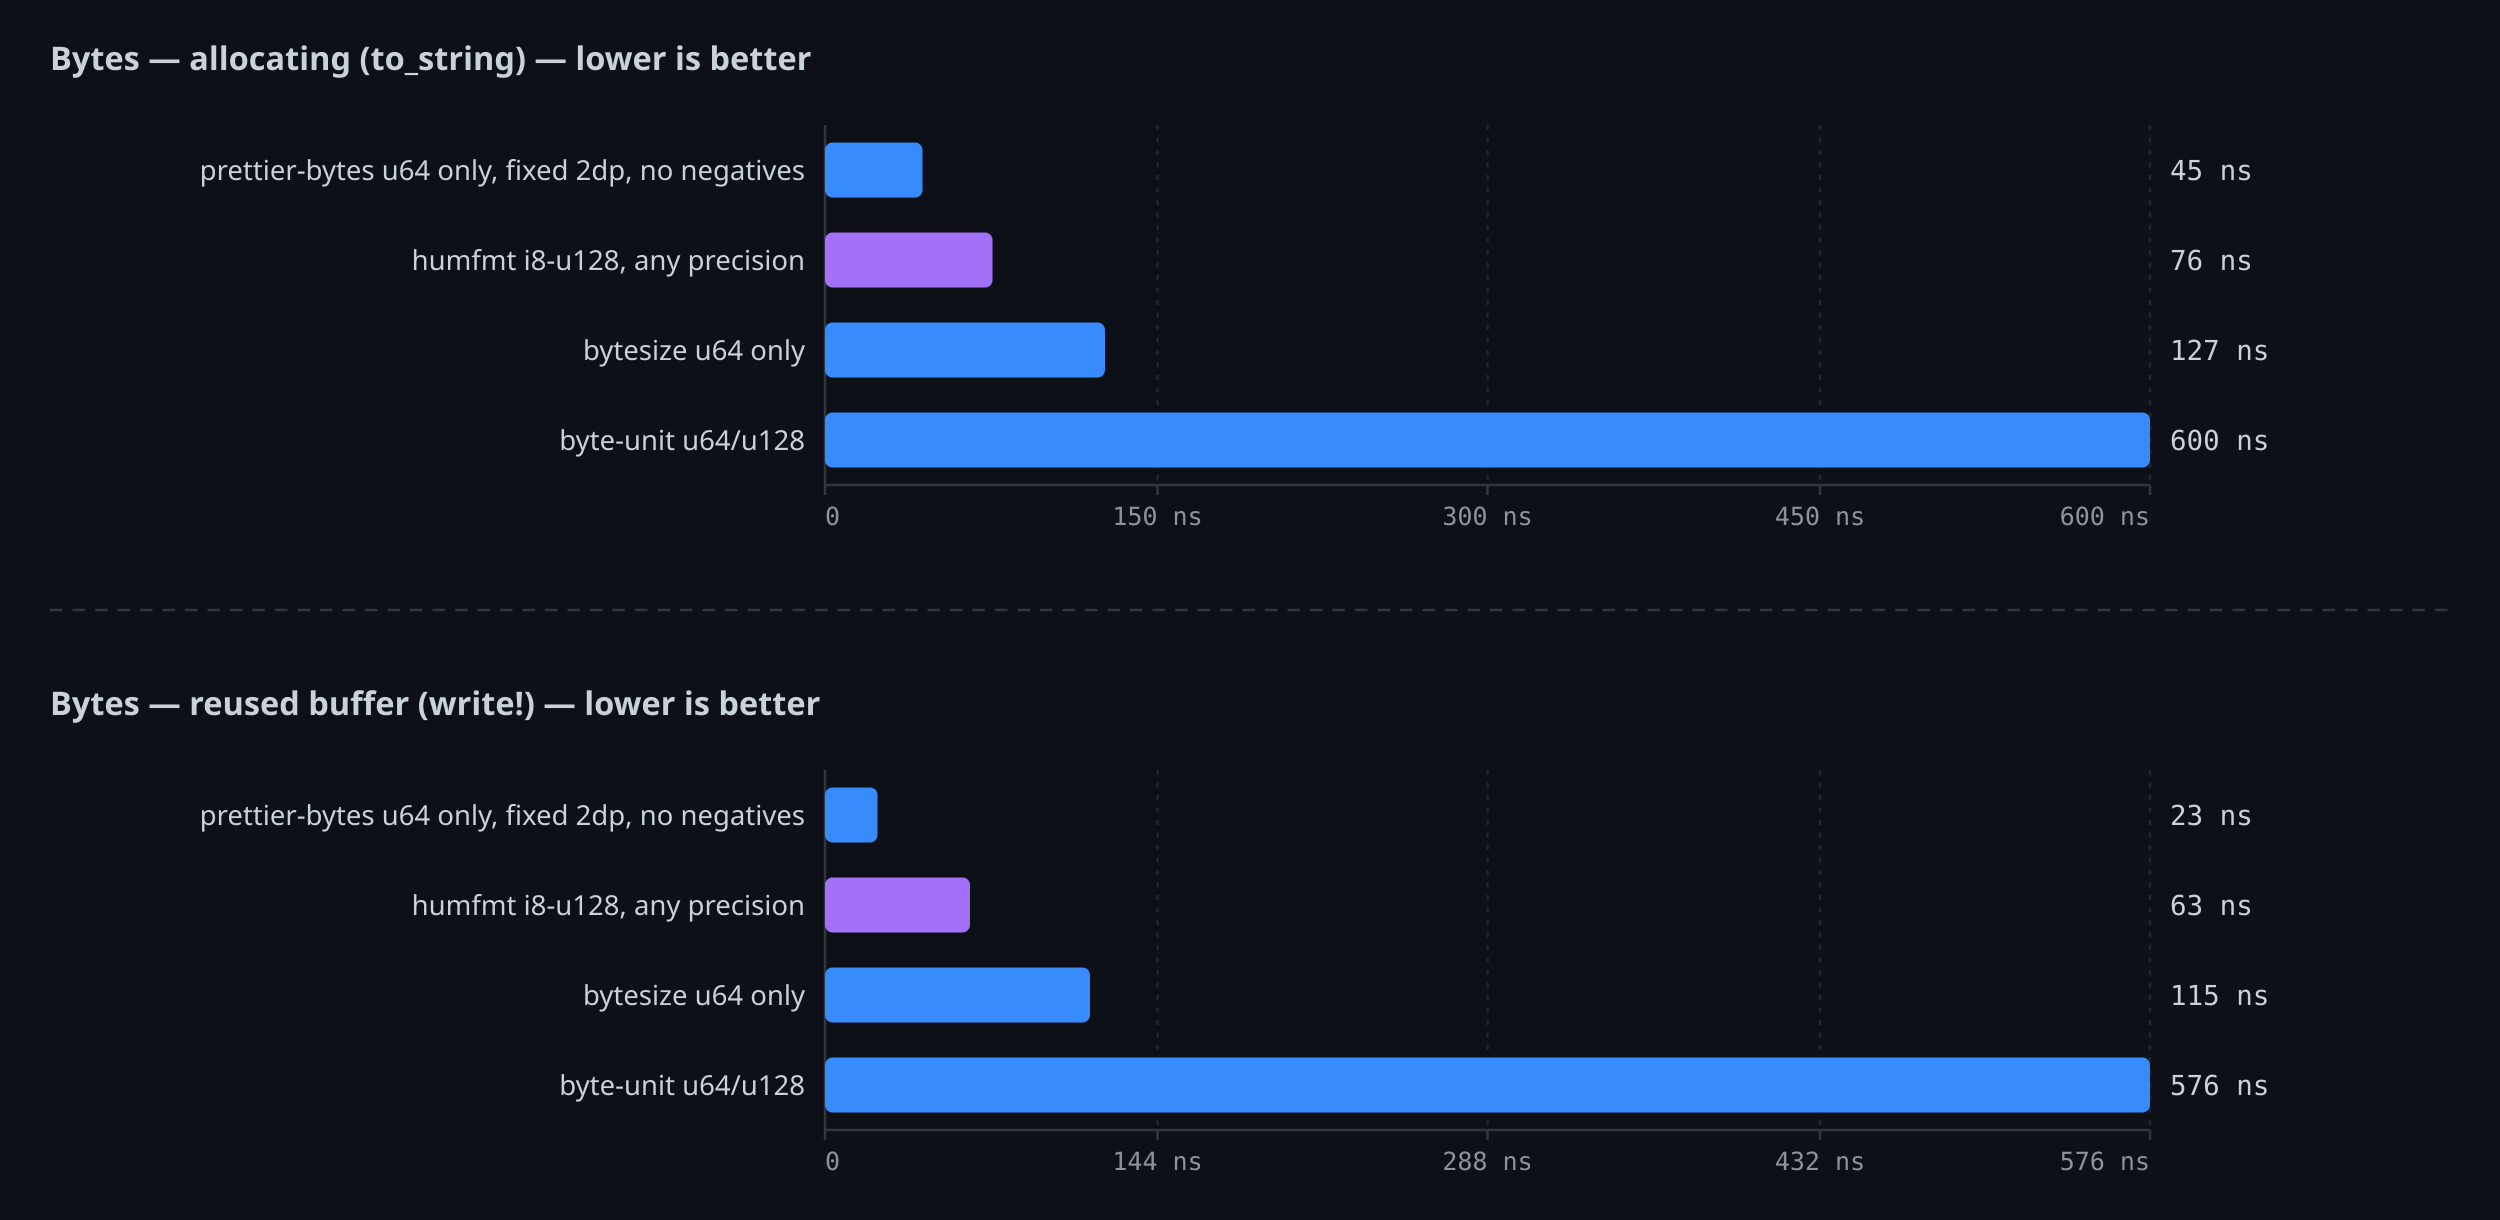
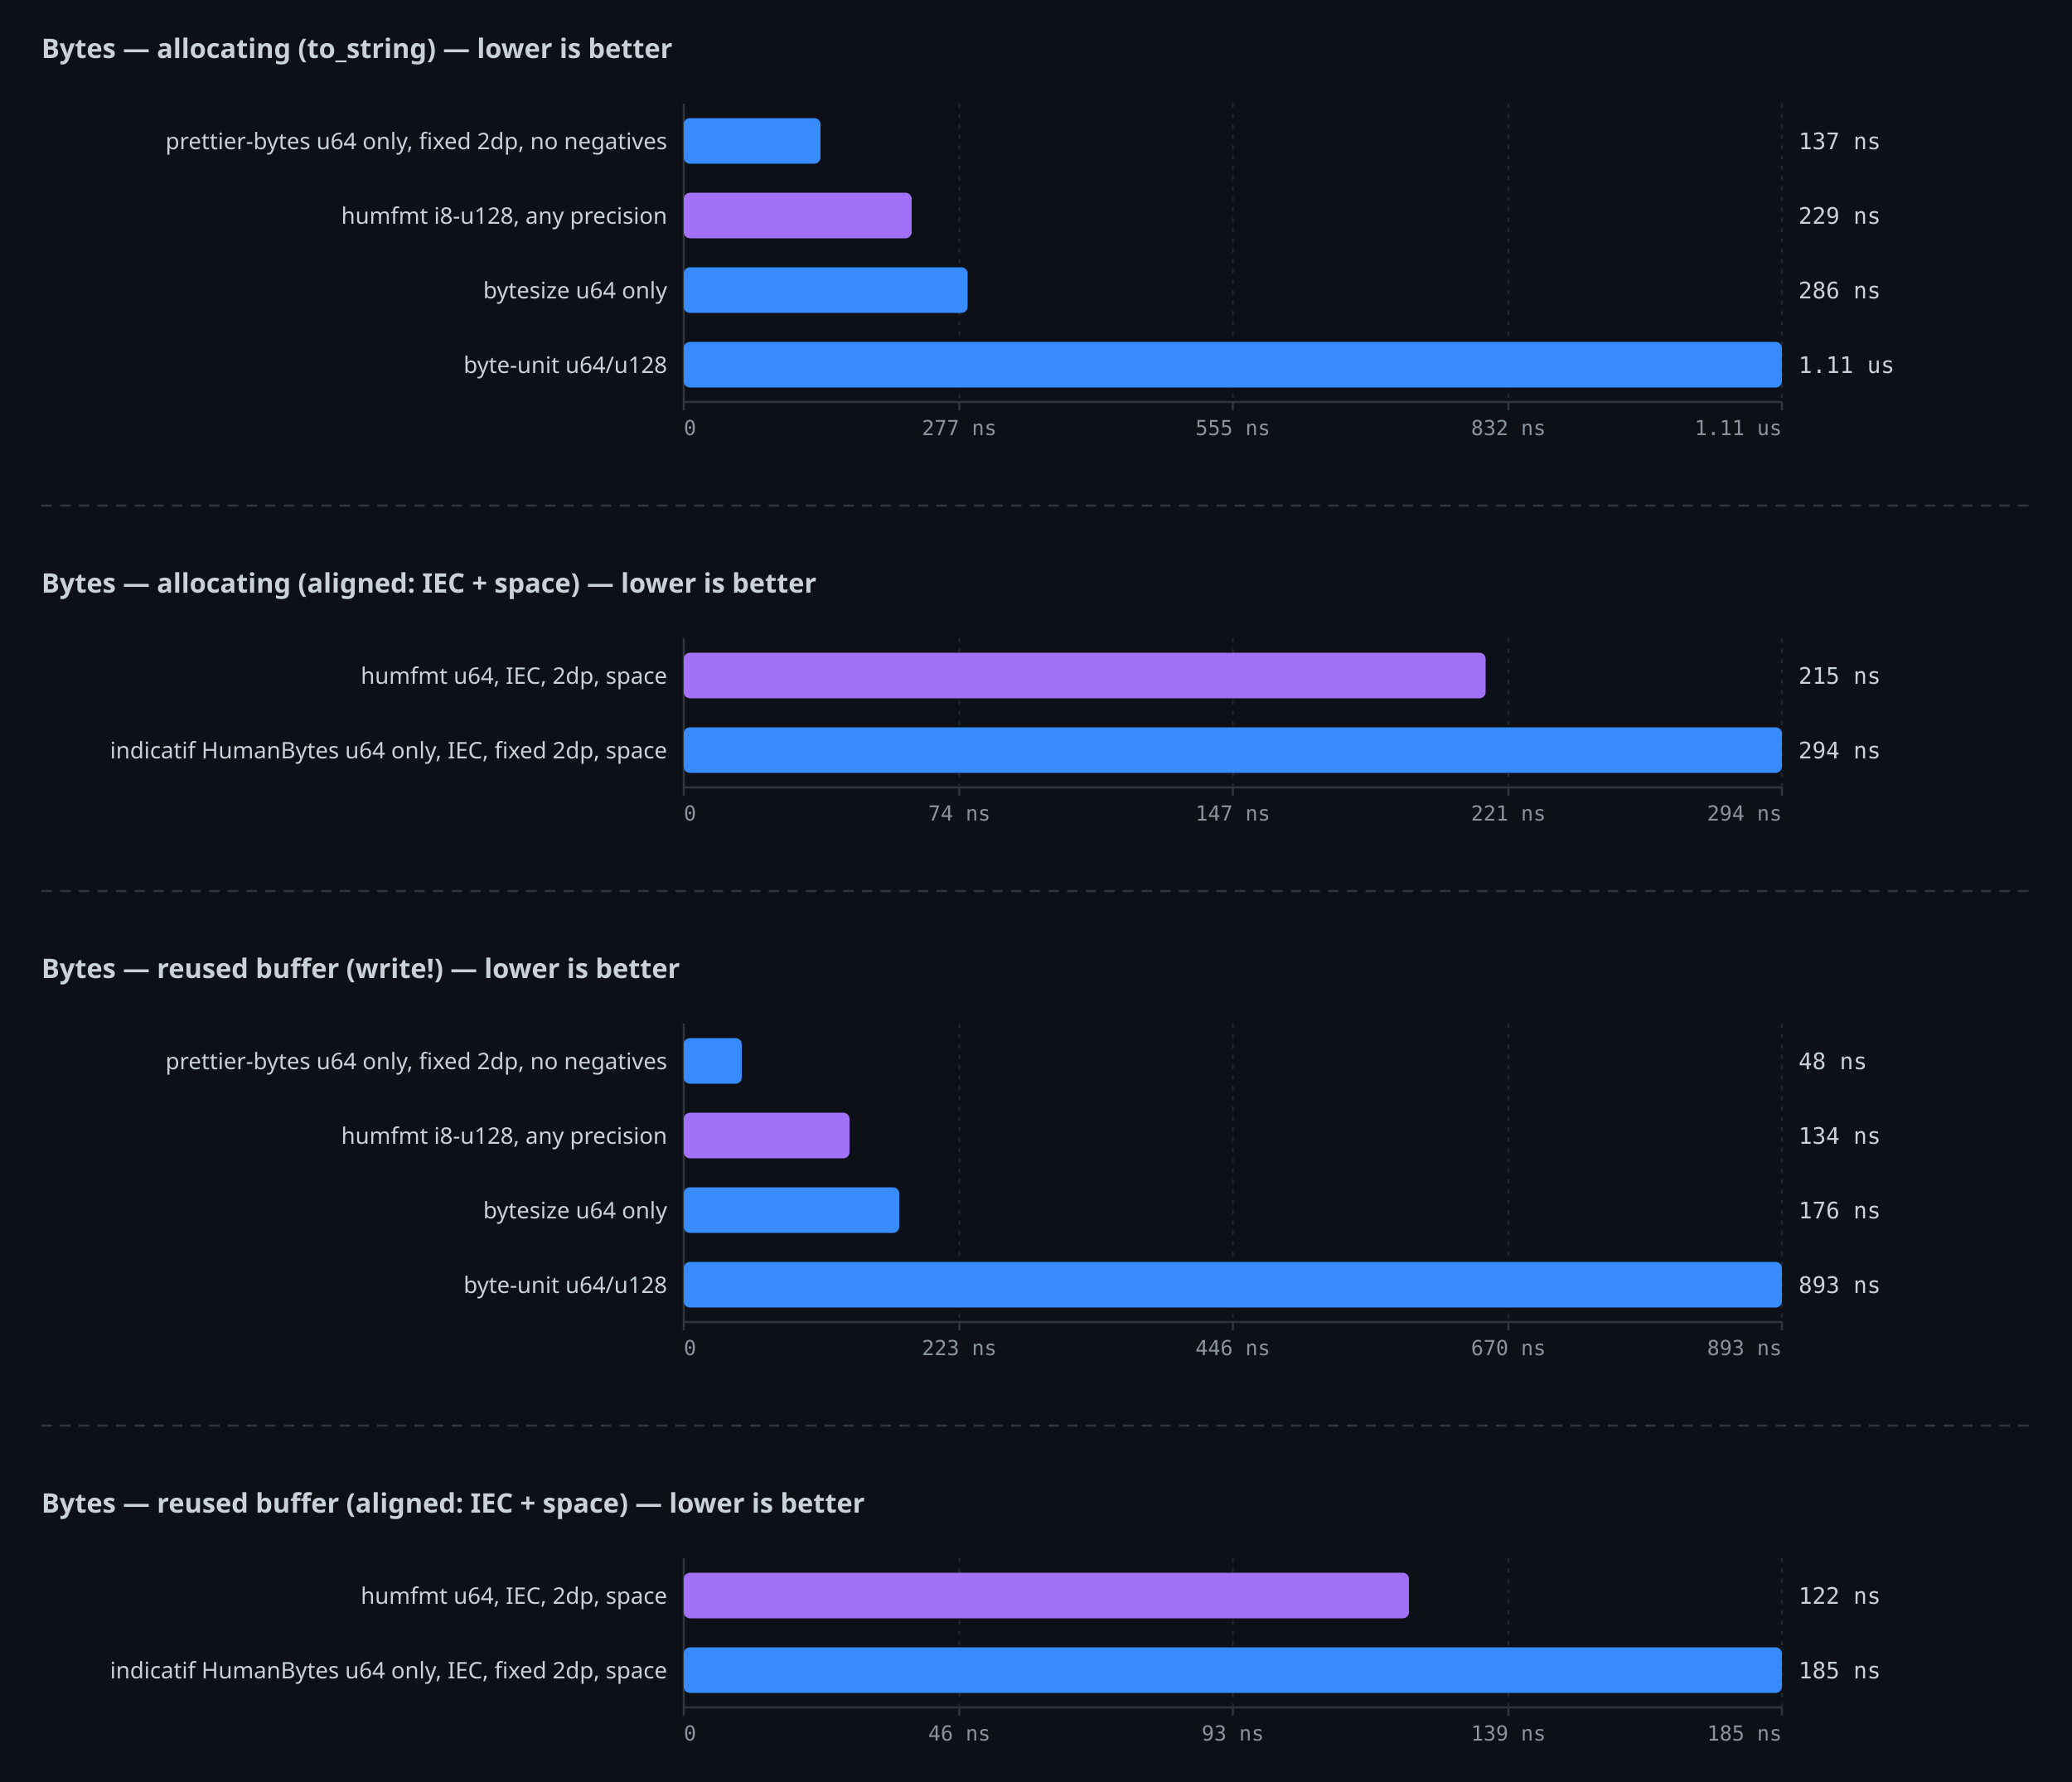
- <svg xmlns="http://www.w3.org/2000/svg" width="1000" height="488" viewBox="0 0 1000 488">
+ <svg xmlns="http://www.w3.org/2000/svg" width="1000" height="860" viewBox="0 0 1000 860">
  <rect width="100%" height="100%" fill="#0d1117" />
  <text x="20" y="28" fill="#c9d1d9" font-family="ui-sans-serif,system-ui,sans-serif" font-size="13" font-weight="600">Bytes — allocating (to_string) — lower is better</text>
  <line x1="330" y1="50" x2="330" y2="194" stroke="#30363d" stroke-width="1" />
  <line x1="330" y1="194" x2="860" y2="194" stroke="#30363d" stroke-width="1" />
  <line x1="330" y1="194" x2="330" y2="198" stroke="#30363d" stroke-width="1" />
  <text x="330" y="210" fill="#8b949e" font-family="ui-monospace,monospace" font-size="10" text-anchor="start">0</text>
  <line x1="463" y1="50" x2="463" y2="194" stroke="#21262d" stroke-width="1" stroke-dasharray="2 3" />
  <line x1="463" y1="194" x2="463" y2="198" stroke="#30363d" stroke-width="1" />
-   <text x="463" y="210" fill="#8b949e" font-family="ui-monospace,monospace" font-size="10" text-anchor="middle">150 ns</text>
+   <text x="463" y="210" fill="#8b949e" font-family="ui-monospace,monospace" font-size="10" text-anchor="middle">277 ns</text>
  <line x1="595" y1="50" x2="595" y2="194" stroke="#21262d" stroke-width="1" stroke-dasharray="2 3" />
  <line x1="595" y1="194" x2="595" y2="198" stroke="#30363d" stroke-width="1" />
-   <text x="595" y="210" fill="#8b949e" font-family="ui-monospace,monospace" font-size="10" text-anchor="middle">300 ns</text>
+   <text x="595" y="210" fill="#8b949e" font-family="ui-monospace,monospace" font-size="10" text-anchor="middle">555 ns</text>
  <line x1="728" y1="50" x2="728" y2="194" stroke="#21262d" stroke-width="1" stroke-dasharray="2 3" />
  <line x1="728" y1="194" x2="728" y2="198" stroke="#30363d" stroke-width="1" />
-   <text x="728" y="210" fill="#8b949e" font-family="ui-monospace,monospace" font-size="10" text-anchor="middle">450 ns</text>
+   <text x="728" y="210" fill="#8b949e" font-family="ui-monospace,monospace" font-size="10" text-anchor="middle">832 ns</text>
  <line x1="860" y1="50" x2="860" y2="194" stroke="#21262d" stroke-width="1" stroke-dasharray="2 3" />
  <line x1="860" y1="194" x2="860" y2="198" stroke="#30363d" stroke-width="1" />
-   <text x="860" y="210" fill="#8b949e" font-family="ui-monospace,monospace" font-size="10" text-anchor="end">600 ns</text>
-   <rect x="330" y="57" width="39" height="22" fill="#388bfd" rx="3" />
+   <text x="860" y="210" fill="#8b949e" font-family="ui-monospace,monospace" font-size="10" text-anchor="end">1.11 us</text>
+   <rect x="330" y="57" width="66" height="22" fill="#388bfd" rx="3" />
  <text x="322" y="72" fill="#c9d1d9" font-family="ui-sans-serif,system-ui,sans-serif" font-size="11" text-anchor="end">prettier-bytes  u64 only, fixed 2dp, no negatives</text>
-   <text x="868" y="72" fill="#c9d1d9" font-family="ui-monospace,monospace" font-size="11">45 ns</text>
-   <rect x="330" y="93" width="67" height="22" fill="#a371f7" rx="3" />
+   <text x="868" y="72" fill="#c9d1d9" font-family="ui-monospace,monospace" font-size="11">137 ns</text>
+   <rect x="330" y="93" width="110" height="22" fill="#a371f7" rx="3" />
  <text x="322" y="108" fill="#c9d1d9" font-family="ui-sans-serif,system-ui,sans-serif" font-size="11" text-anchor="end">humfmt  i8-u128, any precision</text>
-   <text x="868" y="108" fill="#c9d1d9" font-family="ui-monospace,monospace" font-size="11">76 ns</text>
-   <rect x="330" y="129" width="112" height="22" fill="#388bfd" rx="3" />
+   <text x="868" y="108" fill="#c9d1d9" font-family="ui-monospace,monospace" font-size="11">229 ns</text>
+   <rect x="330" y="129" width="137" height="22" fill="#388bfd" rx="3" />
  <text x="322" y="144" fill="#c9d1d9" font-family="ui-sans-serif,system-ui,sans-serif" font-size="11" text-anchor="end">bytesize  u64 only</text>
-   <text x="868" y="144" fill="#c9d1d9" font-family="ui-monospace,monospace" font-size="11">127 ns</text>
+   <text x="868" y="144" fill="#c9d1d9" font-family="ui-monospace,monospace" font-size="11">286 ns</text>
  <rect x="330" y="165" width="530" height="22" fill="#388bfd" rx="3" />
  <text x="322" y="180" fill="#c9d1d9" font-family="ui-sans-serif,system-ui,sans-serif" font-size="11" text-anchor="end">byte-unit  u64/u128</text>
-   <text x="868" y="180" fill="#c9d1d9" font-family="ui-monospace,monospace" font-size="11">600 ns</text>
+   <text x="868" y="180" fill="#c9d1d9" font-family="ui-monospace,monospace" font-size="11">1.11 us</text>
  <line x1="20" y1="244" x2="980" y2="244" stroke="#30363d" stroke-width="1" stroke-dasharray="5 4" />
-   <text x="20" y="286" fill="#c9d1d9" font-family="ui-sans-serif,system-ui,sans-serif" font-size="13" font-weight="600">Bytes — reused buffer (write!) — lower is better</text>
-   <line x1="330" y1="308" x2="330" y2="452" stroke="#30363d" stroke-width="1" />
-   <line x1="330" y1="452" x2="860" y2="452" stroke="#30363d" stroke-width="1" />
-   <line x1="330" y1="452" x2="330" y2="456" stroke="#30363d" stroke-width="1" />
-   <text x="330" y="468" fill="#8b949e" font-family="ui-monospace,monospace" font-size="10" text-anchor="start">0</text>
-   <line x1="463" y1="308" x2="463" y2="452" stroke="#21262d" stroke-width="1" stroke-dasharray="2 3" />
-   <line x1="463" y1="452" x2="463" y2="456" stroke="#30363d" stroke-width="1" />
-   <text x="463" y="468" fill="#8b949e" font-family="ui-monospace,monospace" font-size="10" text-anchor="middle">144 ns</text>
-   <line x1="595" y1="308" x2="595" y2="452" stroke="#21262d" stroke-width="1" stroke-dasharray="2 3" />
-   <line x1="595" y1="452" x2="595" y2="456" stroke="#30363d" stroke-width="1" />
-   <text x="595" y="468" fill="#8b949e" font-family="ui-monospace,monospace" font-size="10" text-anchor="middle">288 ns</text>
-   <line x1="728" y1="308" x2="728" y2="452" stroke="#21262d" stroke-width="1" stroke-dasharray="2 3" />
-   <line x1="728" y1="452" x2="728" y2="456" stroke="#30363d" stroke-width="1" />
-   <text x="728" y="468" fill="#8b949e" font-family="ui-monospace,monospace" font-size="10" text-anchor="middle">432 ns</text>
-   <line x1="860" y1="308" x2="860" y2="452" stroke="#21262d" stroke-width="1" stroke-dasharray="2 3" />
-   <line x1="860" y1="452" x2="860" y2="456" stroke="#30363d" stroke-width="1" />
-   <text x="860" y="468" fill="#8b949e" font-family="ui-monospace,monospace" font-size="10" text-anchor="end">576 ns</text>
-   <rect x="330" y="315" width="21" height="22" fill="#388bfd" rx="3" />
-   <text x="322" y="330" fill="#c9d1d9" font-family="ui-sans-serif,system-ui,sans-serif" font-size="11" text-anchor="end">prettier-bytes  u64 only, fixed 2dp, no negatives</text>
-   <text x="868" y="330" fill="#c9d1d9" font-family="ui-monospace,monospace" font-size="11">23 ns</text>
-   <rect x="330" y="351" width="58" height="22" fill="#a371f7" rx="3" />
-   <text x="322" y="366" fill="#c9d1d9" font-family="ui-sans-serif,system-ui,sans-serif" font-size="11" text-anchor="end">humfmt  i8-u128, any precision</text>
-   <text x="868" y="366" fill="#c9d1d9" font-family="ui-monospace,monospace" font-size="11">63 ns</text>
-   <rect x="330" y="387" width="106" height="22" fill="#388bfd" rx="3" />
-   <text x="322" y="402" fill="#c9d1d9" font-family="ui-sans-serif,system-ui,sans-serif" font-size="11" text-anchor="end">bytesize  u64 only</text>
-   <text x="868" y="402" fill="#c9d1d9" font-family="ui-monospace,monospace" font-size="11">115 ns</text>
-   <rect x="330" y="423" width="530" height="22" fill="#388bfd" rx="3" />
-   <text x="322" y="438" fill="#c9d1d9" font-family="ui-sans-serif,system-ui,sans-serif" font-size="11" text-anchor="end">byte-unit  u64/u128</text>
-   <text x="868" y="438" fill="#c9d1d9" font-family="ui-monospace,monospace" font-size="11">576 ns</text>
+   <text x="20" y="286" fill="#c9d1d9" font-family="ui-sans-serif,system-ui,sans-serif" font-size="13" font-weight="600">Bytes — allocating (aligned: IEC + space) — lower is better</text>
+   <line x1="330" y1="308" x2="330" y2="380" stroke="#30363d" stroke-width="1" />
+   <line x1="330" y1="380" x2="860" y2="380" stroke="#30363d" stroke-width="1" />
+   <line x1="330" y1="380" x2="330" y2="384" stroke="#30363d" stroke-width="1" />
+   <text x="330" y="396" fill="#8b949e" font-family="ui-monospace,monospace" font-size="10" text-anchor="start">0</text>
+   <line x1="463" y1="308" x2="463" y2="380" stroke="#21262d" stroke-width="1" stroke-dasharray="2 3" />
+   <line x1="463" y1="380" x2="463" y2="384" stroke="#30363d" stroke-width="1" />
+   <text x="463" y="396" fill="#8b949e" font-family="ui-monospace,monospace" font-size="10" text-anchor="middle">74 ns</text>
+   <line x1="595" y1="308" x2="595" y2="380" stroke="#21262d" stroke-width="1" stroke-dasharray="2 3" />
+   <line x1="595" y1="380" x2="595" y2="384" stroke="#30363d" stroke-width="1" />
+   <text x="595" y="396" fill="#8b949e" font-family="ui-monospace,monospace" font-size="10" text-anchor="middle">147 ns</text>
+   <line x1="728" y1="308" x2="728" y2="380" stroke="#21262d" stroke-width="1" stroke-dasharray="2 3" />
+   <line x1="728" y1="380" x2="728" y2="384" stroke="#30363d" stroke-width="1" />
+   <text x="728" y="396" fill="#8b949e" font-family="ui-monospace,monospace" font-size="10" text-anchor="middle">221 ns</text>
+   <line x1="860" y1="308" x2="860" y2="380" stroke="#21262d" stroke-width="1" stroke-dasharray="2 3" />
+   <line x1="860" y1="380" x2="860" y2="384" stroke="#30363d" stroke-width="1" />
+   <text x="860" y="396" fill="#8b949e" font-family="ui-monospace,monospace" font-size="10" text-anchor="end">294 ns</text>
+   <rect x="330" y="315" width="387" height="22" fill="#a371f7" rx="3" />
+   <text x="322" y="330" fill="#c9d1d9" font-family="ui-sans-serif,system-ui,sans-serif" font-size="11" text-anchor="end">humfmt  u64, IEC, 2dp, space</text>
+   <text x="868" y="330" fill="#c9d1d9" font-family="ui-monospace,monospace" font-size="11">215 ns</text>
+   <rect x="330" y="351" width="530" height="22" fill="#388bfd" rx="3" />
+   <text x="322" y="366" fill="#c9d1d9" font-family="ui-sans-serif,system-ui,sans-serif" font-size="11" text-anchor="end">indicatif HumanBytes  u64 only, IEC, fixed 2dp, space</text>
+   <text x="868" y="366" fill="#c9d1d9" font-family="ui-monospace,monospace" font-size="11">294 ns</text>
+   <line x1="20" y1="430" x2="980" y2="430" stroke="#30363d" stroke-width="1" stroke-dasharray="5 4" />
+   <text x="20" y="472" fill="#c9d1d9" font-family="ui-sans-serif,system-ui,sans-serif" font-size="13" font-weight="600">Bytes — reused buffer (write!) — lower is better</text>
+   <line x1="330" y1="494" x2="330" y2="638" stroke="#30363d" stroke-width="1" />
+   <line x1="330" y1="638" x2="860" y2="638" stroke="#30363d" stroke-width="1" />
+   <line x1="330" y1="638" x2="330" y2="642" stroke="#30363d" stroke-width="1" />
+   <text x="330" y="654" fill="#8b949e" font-family="ui-monospace,monospace" font-size="10" text-anchor="start">0</text>
+   <line x1="463" y1="494" x2="463" y2="638" stroke="#21262d" stroke-width="1" stroke-dasharray="2 3" />
+   <line x1="463" y1="638" x2="463" y2="642" stroke="#30363d" stroke-width="1" />
+   <text x="463" y="654" fill="#8b949e" font-family="ui-monospace,monospace" font-size="10" text-anchor="middle">223 ns</text>
+   <line x1="595" y1="494" x2="595" y2="638" stroke="#21262d" stroke-width="1" stroke-dasharray="2 3" />
+   <line x1="595" y1="638" x2="595" y2="642" stroke="#30363d" stroke-width="1" />
+   <text x="595" y="654" fill="#8b949e" font-family="ui-monospace,monospace" font-size="10" text-anchor="middle">446 ns</text>
+   <line x1="728" y1="494" x2="728" y2="638" stroke="#21262d" stroke-width="1" stroke-dasharray="2 3" />
+   <line x1="728" y1="638" x2="728" y2="642" stroke="#30363d" stroke-width="1" />
+   <text x="728" y="654" fill="#8b949e" font-family="ui-monospace,monospace" font-size="10" text-anchor="middle">670 ns</text>
+   <line x1="860" y1="494" x2="860" y2="638" stroke="#21262d" stroke-width="1" stroke-dasharray="2 3" />
+   <line x1="860" y1="638" x2="860" y2="642" stroke="#30363d" stroke-width="1" />
+   <text x="860" y="654" fill="#8b949e" font-family="ui-monospace,monospace" font-size="10" text-anchor="end">893 ns</text>
+   <rect x="330" y="501" width="28" height="22" fill="#388bfd" rx="3" />
+   <text x="322" y="516" fill="#c9d1d9" font-family="ui-sans-serif,system-ui,sans-serif" font-size="11" text-anchor="end">prettier-bytes  u64 only, fixed 2dp, no negatives</text>
+   <text x="868" y="516" fill="#c9d1d9" font-family="ui-monospace,monospace" font-size="11">48 ns</text>
+   <rect x="330" y="537" width="80" height="22" fill="#a371f7" rx="3" />
+   <text x="322" y="552" fill="#c9d1d9" font-family="ui-sans-serif,system-ui,sans-serif" font-size="11" text-anchor="end">humfmt  i8-u128, any precision</text>
+   <text x="868" y="552" fill="#c9d1d9" font-family="ui-monospace,monospace" font-size="11">134 ns</text>
+   <rect x="330" y="573" width="104" height="22" fill="#388bfd" rx="3" />
+   <text x="322" y="588" fill="#c9d1d9" font-family="ui-sans-serif,system-ui,sans-serif" font-size="11" text-anchor="end">bytesize  u64 only</text>
+   <text x="868" y="588" fill="#c9d1d9" font-family="ui-monospace,monospace" font-size="11">176 ns</text>
+   <rect x="330" y="609" width="530" height="22" fill="#388bfd" rx="3" />
+   <text x="322" y="624" fill="#c9d1d9" font-family="ui-sans-serif,system-ui,sans-serif" font-size="11" text-anchor="end">byte-unit  u64/u128</text>
+   <text x="868" y="624" fill="#c9d1d9" font-family="ui-monospace,monospace" font-size="11">893 ns</text>
+   <line x1="20" y1="688" x2="980" y2="688" stroke="#30363d" stroke-width="1" stroke-dasharray="5 4" />
+   <text x="20" y="730" fill="#c9d1d9" font-family="ui-sans-serif,system-ui,sans-serif" font-size="13" font-weight="600">Bytes — reused buffer (aligned: IEC + space) — lower is better</text>
+   <line x1="330" y1="752" x2="330" y2="824" stroke="#30363d" stroke-width="1" />
+   <line x1="330" y1="824" x2="860" y2="824" stroke="#30363d" stroke-width="1" />
+   <line x1="330" y1="824" x2="330" y2="828" stroke="#30363d" stroke-width="1" />
+   <text x="330" y="840" fill="#8b949e" font-family="ui-monospace,monospace" font-size="10" text-anchor="start">0</text>
+   <line x1="463" y1="752" x2="463" y2="824" stroke="#21262d" stroke-width="1" stroke-dasharray="2 3" />
+   <line x1="463" y1="824" x2="463" y2="828" stroke="#30363d" stroke-width="1" />
+   <text x="463" y="840" fill="#8b949e" font-family="ui-monospace,monospace" font-size="10" text-anchor="middle">46 ns</text>
+   <line x1="595" y1="752" x2="595" y2="824" stroke="#21262d" stroke-width="1" stroke-dasharray="2 3" />
+   <line x1="595" y1="824" x2="595" y2="828" stroke="#30363d" stroke-width="1" />
+   <text x="595" y="840" fill="#8b949e" font-family="ui-monospace,monospace" font-size="10" text-anchor="middle">93 ns</text>
+   <line x1="728" y1="752" x2="728" y2="824" stroke="#21262d" stroke-width="1" stroke-dasharray="2 3" />
+   <line x1="728" y1="824" x2="728" y2="828" stroke="#30363d" stroke-width="1" />
+   <text x="728" y="840" fill="#8b949e" font-family="ui-monospace,monospace" font-size="10" text-anchor="middle">139 ns</text>
+   <line x1="860" y1="752" x2="860" y2="824" stroke="#21262d" stroke-width="1" stroke-dasharray="2 3" />
+   <line x1="860" y1="824" x2="860" y2="828" stroke="#30363d" stroke-width="1" />
+   <text x="860" y="840" fill="#8b949e" font-family="ui-monospace,monospace" font-size="10" text-anchor="end">185 ns</text>
+   <rect x="330" y="759" width="350" height="22" fill="#a371f7" rx="3" />
+   <text x="322" y="774" fill="#c9d1d9" font-family="ui-sans-serif,system-ui,sans-serif" font-size="11" text-anchor="end">humfmt  u64, IEC, 2dp, space</text>
+   <text x="868" y="774" fill="#c9d1d9" font-family="ui-monospace,monospace" font-size="11">122 ns</text>
+   <rect x="330" y="795" width="530" height="22" fill="#388bfd" rx="3" />
+   <text x="322" y="810" fill="#c9d1d9" font-family="ui-sans-serif,system-ui,sans-serif" font-size="11" text-anchor="end">indicatif HumanBytes  u64 only, IEC, fixed 2dp, space</text>
+   <text x="868" y="810" fill="#c9d1d9" font-family="ui-monospace,monospace" font-size="11">185 ns</text>
</svg>
